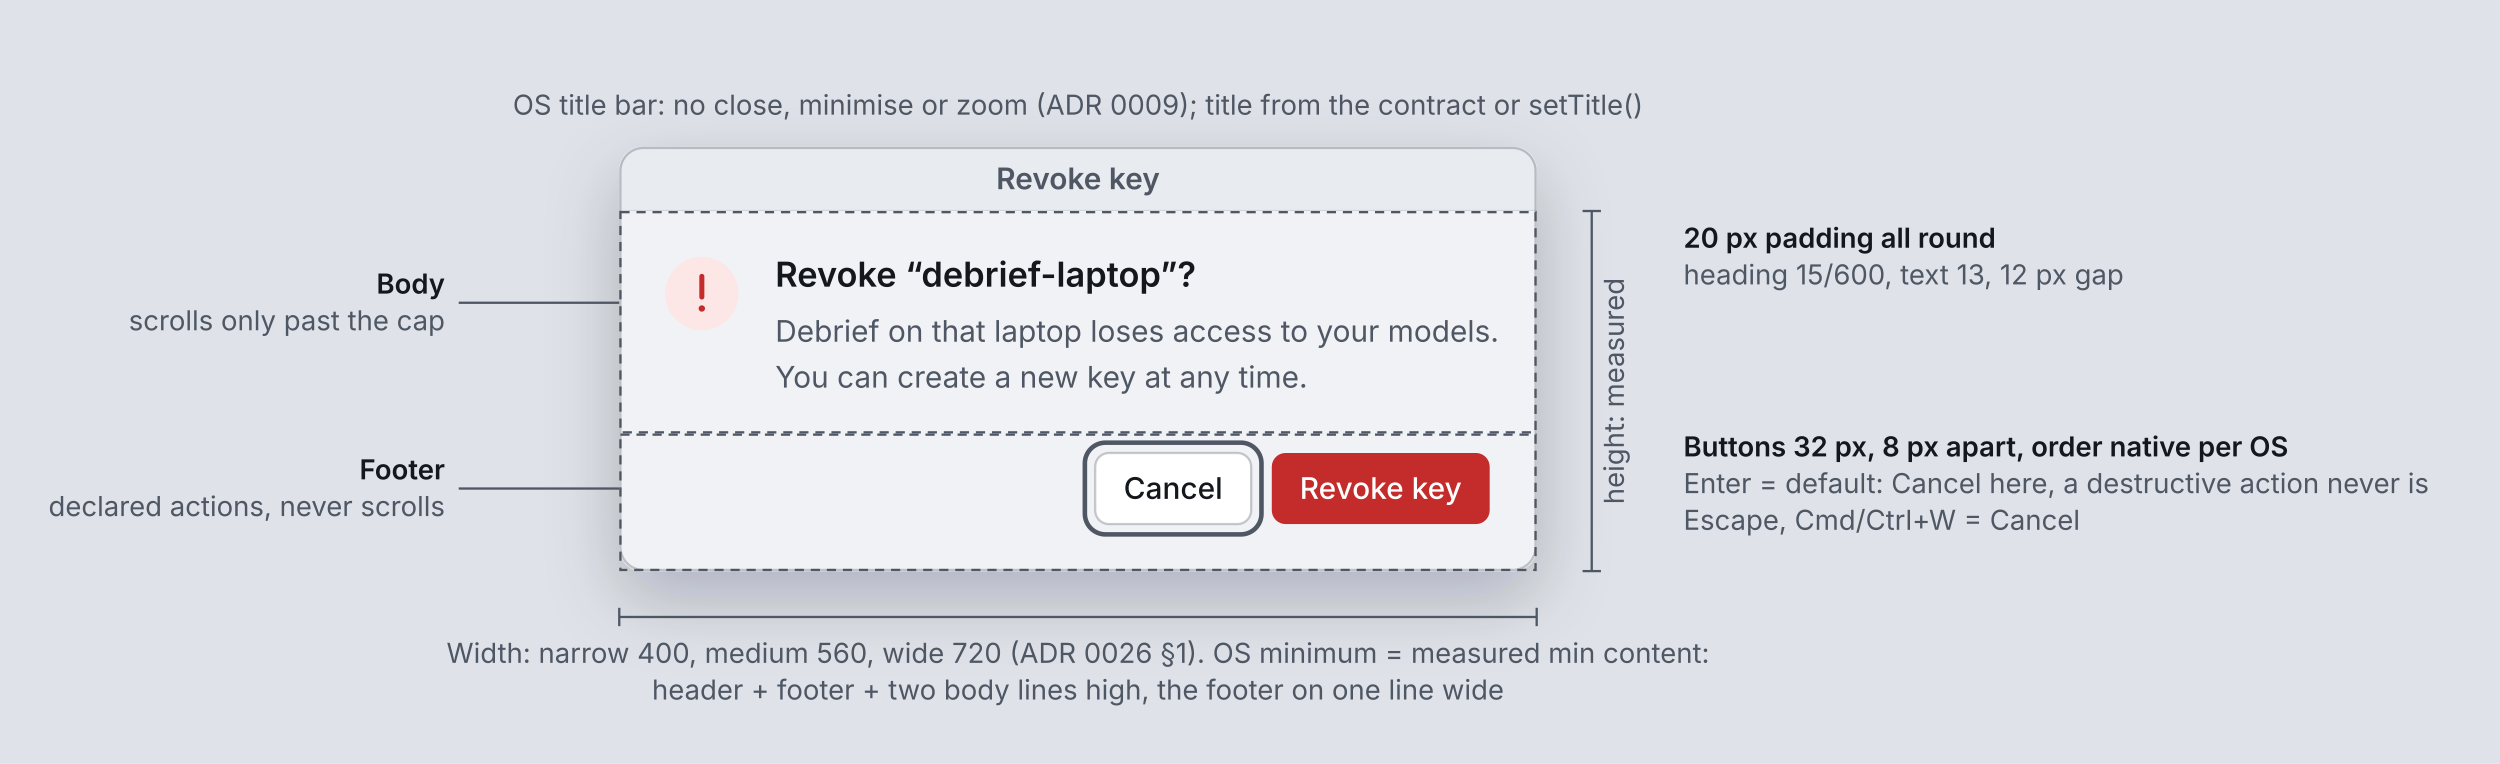
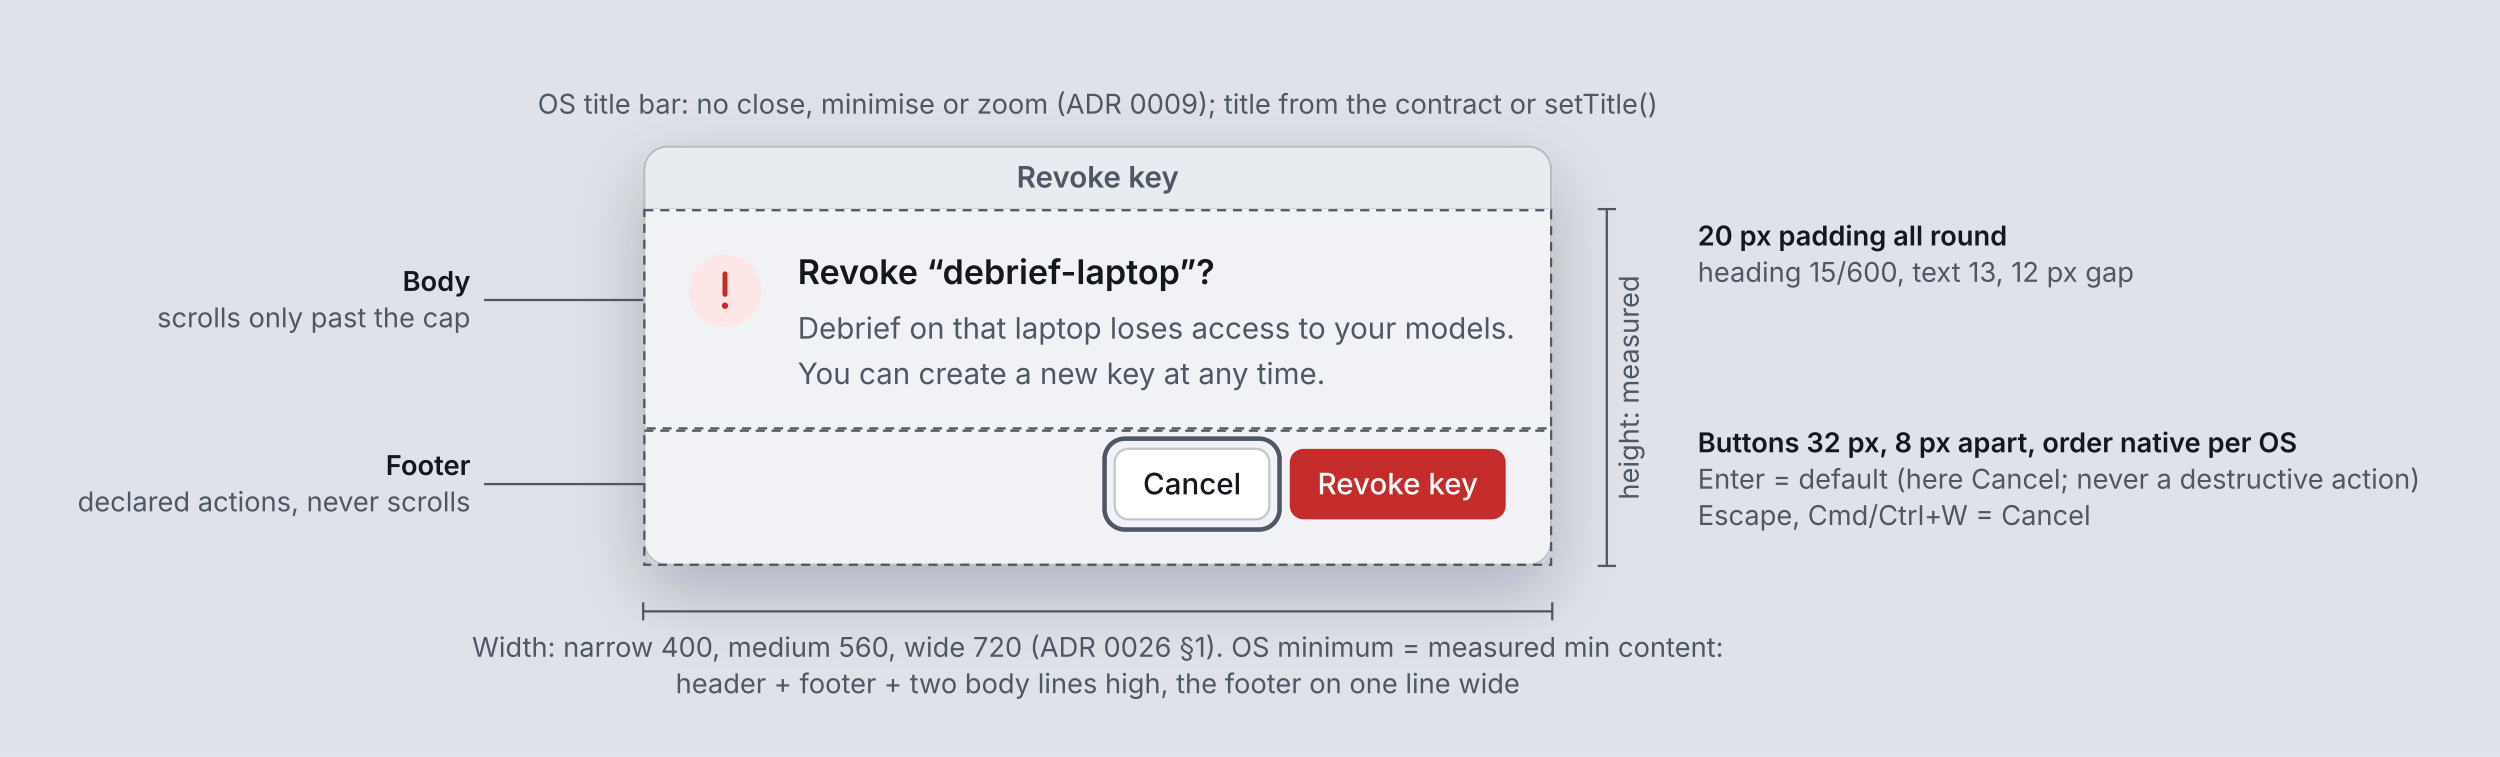
- <svg xmlns="http://www.w3.org/2000/svg" width="1090" height="333" viewBox="0 0 1090 333">
+ <svg xmlns="http://www.w3.org/2000/svg" width="1100" height="333" viewBox="0 0 1100 333">
  <defs>
    <filter id="w1-shadow" x="-20%" y="-20%" width="140%" height="150%">
      <feDropShadow dx="0" dy="12" stdDeviation="16" flood-color="rgba(15,20,30,0.22)" />
    </filter>
    <clipPath id="w1-clip">
-       <rect x="270" y="64" width="400" height="185" rx="10" />
+       <rect x="283" y="64" width="400" height="185" rx="10" />
    </clipPath>
  </defs>
-   <rect x="0" y="0" width="1090" height="333" rx="0" fill="#dfe3e9" />
+   <rect x="0" y="0" width="1100" height="333" rx="0" fill="#dfe3e9" />
  <g filter="url(#w1-shadow)">
-     <rect x="270" y="64" width="400" height="185" rx="10" fill="#f0f2f5" />
+     <rect x="283" y="64" width="400" height="185" rx="10" fill="#f0f2f5" />
  </g>
  <g clip-path="url(#w1-clip)">
-     <rect x="270" y="64" width="400" height="28" rx="0" fill="#e8ebef" />
-     <rect x="270" y="91.5" width="400" height="0.5" rx="0" fill="rgba(15,20,30,0.10)" />
-     <text x="470" y="82.5" font-family="-apple-system, 'SF Pro Text', 'Segoe UI Variable Text', 'Segoe UI', system-ui, sans-serif" font-size="13" font-weight="600" fill="#4f5764" text-anchor="middle">Revoke key</text>
-     <g transform="translate(270,92)">
+     <rect x="283" y="64" width="400" height="28" rx="0" fill="#e8ebef" />
+     <rect x="283" y="91.5" width="400" height="0.5" rx="0" fill="rgba(15,20,30,0.10)" />
+     <text x="483" y="82.5" font-family="-apple-system, 'SF Pro Text', 'Segoe UI Variable Text', 'Segoe UI', system-ui, sans-serif" font-size="13" font-weight="600" fill="#4f5764" text-anchor="middle">Revoke key</text>
+     <g transform="translate(283,92)">
      <circle cx="36" cy="36" r="16" fill="#fce6e6" />
      <path d="M36 28.5 v9" stroke="#c42b2b" stroke-width="2.2" stroke-linecap="round" />
      <circle cx="36" cy="42.5" r="1.4" fill="#c42b2b" />
      <text x="68" y="33" font-family="-apple-system, 'SF Pro Text', 'Segoe UI Variable Text', 'Segoe UI', system-ui, sans-serif" font-size="15" font-weight="600" fill="#14171c" text-anchor="start">Revoke “debrief-laptop”?</text>
      <text x="68" y="57" font-family="-apple-system, 'SF Pro Text', 'Segoe UI Variable Text', 'Segoe UI', system-ui, sans-serif" font-size="13" font-weight="400" fill="#4f5764" text-anchor="start">Debrief on that laptop loses access to your models.</text>
      <text x="68" y="77" font-family="-apple-system, 'SF Pro Text', 'Segoe UI Variable Text', 'Segoe UI', system-ui, sans-serif" font-size="13" font-weight="400" fill="#4f5764" text-anchor="start">You can create a new key at any time.</text>
      <rect x="203" y="101" width="77" height="40" rx="9" fill="none" stroke="#4f5764" stroke-width="2" />
      <g>
        <rect x="207.5" y="105.5" width="68" height="31" rx="6" fill="#ffffff" stroke="rgba(15,20,30,0.22)" stroke-width="1" />
        <text x="241.5" y="125.5" font-family="-apple-system, 'SF Pro Text', 'Segoe UI Variable Text', 'Segoe UI', system-ui, sans-serif" font-size="13" font-weight="500" fill="#14171c" text-anchor="middle">Cancel</text>
      </g>
      <g>
        <rect x="284.5" y="105.5" width="95" height="31" rx="6" fill="#c42b2b" />
        <text x="332" y="125.5" font-family="-apple-system, 'SF Pro Text', 'Segoe UI Variable Text', 'Segoe UI', system-ui, sans-serif" font-size="13" font-weight="500" fill="#ffffff" text-anchor="middle">Revoke key</text>
      </g>
    </g>
  </g>
-   <rect x="270.5" y="64.5" width="399" height="184" rx="10" fill="none" stroke="rgba(15,20,30,0.22)" stroke-width="1" />
-   <rect x="270.5" y="92.5" width="399" height="96" rx="0" fill="none" stroke="#4f5764" stroke-width="1" stroke-dasharray="4 3" />
-   <rect x="270.5" y="189.5" width="399" height="59" rx="0" fill="none" stroke="#4f5764" stroke-width="1" stroke-dasharray="4 3" />
-   <line x1="200" y1="132" x2="270" y2="132" stroke="#4f5764" stroke-width="1" />
-   <text x="194" y="128" font-family="-apple-system, 'SF Pro Text', 'Segoe UI Variable Text', 'Segoe UI', system-ui, sans-serif" font-size="12" font-weight="600" fill="#14171c" text-anchor="end">Body</text>
-   <text x="194" y="144" font-family="-apple-system, 'SF Pro Text', 'Segoe UI Variable Text', 'Segoe UI', system-ui, sans-serif" font-size="12" font-weight="400" fill="#4f5764" text-anchor="end">scrolls only past the cap</text>
-   <line x1="200" y1="213" x2="270" y2="213" stroke="#4f5764" stroke-width="1" />
-   <text x="194" y="209" font-family="-apple-system, 'SF Pro Text', 'Segoe UI Variable Text', 'Segoe UI', system-ui, sans-serif" font-size="12" font-weight="600" fill="#14171c" text-anchor="end">Footer</text>
-   <text x="194" y="225" font-family="-apple-system, 'SF Pro Text', 'Segoe UI Variable Text', 'Segoe UI', system-ui, sans-serif" font-size="12" font-weight="400" fill="#4f5764" text-anchor="end">declared actions, never scrolls</text>
-   <text x="470" y="50" font-family="-apple-system, 'SF Pro Text', 'Segoe UI Variable Text', 'Segoe UI', system-ui, sans-serif" font-size="12" font-weight="400" fill="#4f5764" text-anchor="middle">OS title bar: no close, minimise or zoom (ADR 0009); title from the contract or setTitle()</text>
-   <text x="734" y="108" font-family="-apple-system, 'SF Pro Text', 'Segoe UI Variable Text', 'Segoe UI', system-ui, sans-serif" font-size="12" font-weight="600" fill="#14171c" text-anchor="start">20 px padding all round</text>
-   <text x="734" y="124" font-family="-apple-system, 'SF Pro Text', 'Segoe UI Variable Text', 'Segoe UI', system-ui, sans-serif" font-size="12" font-weight="400" fill="#4f5764" text-anchor="start">heading 15/600, text 13, 12 px gap</text>
-   <text x="734" y="199" font-family="-apple-system, 'SF Pro Text', 'Segoe UI Variable Text', 'Segoe UI', system-ui, sans-serif" font-size="12" font-weight="600" fill="#14171c" text-anchor="start">Buttons 32 px, 8 px apart, order native per OS</text>
-   <text x="734" y="215" font-family="-apple-system, 'SF Pro Text', 'Segoe UI Variable Text', 'Segoe UI', system-ui, sans-serif" font-size="12" font-weight="400" fill="#4f5764" text-anchor="start">Enter = default: Cancel here, a destructive action never is</text>
-   <text x="734" y="231" font-family="-apple-system, 'SF Pro Text', 'Segoe UI Variable Text', 'Segoe UI', system-ui, sans-serif" font-size="12" font-weight="400" fill="#4f5764" text-anchor="start">Escape, Cmd/Ctrl+W = Cancel</text>
-   <line x1="694" y1="92" x2="694" y2="249" stroke="#4f5764" stroke-width="1" />
-   <line x1="690" y1="92" x2="698" y2="92" stroke="#4f5764" stroke-width="1" />
-   <line x1="690" y1="249" x2="698" y2="249" stroke="#4f5764" stroke-width="1" />
-   <text x="708" y="170.5" font-family="-apple-system, 'SF Pro Text', 'Segoe UI Variable Text', 'Segoe UI', system-ui, sans-serif" font-size="12" font-weight="400" fill="#4f5764" text-anchor="middle" transform="rotate(-90 708 170.5)">height: measured</text>
-   <line x1="270" y1="269" x2="670" y2="269" stroke="#4f5764" stroke-width="1" />
-   <line x1="270" y1="265" x2="270" y2="273" stroke="#4f5764" stroke-width="1" />
-   <line x1="670" y1="265" x2="670" y2="273" stroke="#4f5764" stroke-width="1" />
-   <text x="470" y="289" font-family="-apple-system, 'SF Pro Text', 'Segoe UI Variable Text', 'Segoe UI', system-ui, sans-serif" font-size="12" font-weight="400" fill="#4f5764" text-anchor="middle">Width: narrow 400, medium 560, wide 720 (ADR 0026 §1). OS minimum = measured min content:</text>
-   <text x="470" y="305" font-family="-apple-system, 'SF Pro Text', 'Segoe UI Variable Text', 'Segoe UI', system-ui, sans-serif" font-size="12" font-weight="400" fill="#4f5764" text-anchor="middle">header + footer + two body lines high, the footer on one line wide</text>
+   <rect x="283.5" y="64.5" width="399" height="184" rx="10" fill="none" stroke="rgba(15,20,30,0.22)" stroke-width="1" />
+   <rect x="283.5" y="92.5" width="399" height="96" rx="0" fill="none" stroke="#4f5764" stroke-width="1" stroke-dasharray="4 3" />
+   <rect x="283.5" y="189.5" width="399" height="59" rx="0" fill="none" stroke="#4f5764" stroke-width="1" stroke-dasharray="4 3" />
+   <line x1="213" y1="132" x2="283" y2="132" stroke="#4f5764" stroke-width="1" />
+   <text x="207" y="128" font-family="-apple-system, 'SF Pro Text', 'Segoe UI Variable Text', 'Segoe UI', system-ui, sans-serif" font-size="12" font-weight="600" fill="#14171c" text-anchor="end">Body</text>
+   <text x="207" y="144" font-family="-apple-system, 'SF Pro Text', 'Segoe UI Variable Text', 'Segoe UI', system-ui, sans-serif" font-size="12" font-weight="400" fill="#4f5764" text-anchor="end">scrolls only past the cap</text>
+   <line x1="213" y1="213" x2="283" y2="213" stroke="#4f5764" stroke-width="1" />
+   <text x="207" y="209" font-family="-apple-system, 'SF Pro Text', 'Segoe UI Variable Text', 'Segoe UI', system-ui, sans-serif" font-size="12" font-weight="600" fill="#14171c" text-anchor="end">Footer</text>
+   <text x="207" y="225" font-family="-apple-system, 'SF Pro Text', 'Segoe UI Variable Text', 'Segoe UI', system-ui, sans-serif" font-size="12" font-weight="400" fill="#4f5764" text-anchor="end">declared actions, never scrolls</text>
+   <text x="483" y="50" font-family="-apple-system, 'SF Pro Text', 'Segoe UI Variable Text', 'Segoe UI', system-ui, sans-serif" font-size="12" font-weight="400" fill="#4f5764" text-anchor="middle">OS title bar: no close, minimise or zoom (ADR 0009); title from the contract or setTitle()</text>
+   <text x="747" y="108" font-family="-apple-system, 'SF Pro Text', 'Segoe UI Variable Text', 'Segoe UI', system-ui, sans-serif" font-size="12" font-weight="600" fill="#14171c" text-anchor="start">20 px padding all round</text>
+   <text x="747" y="124" font-family="-apple-system, 'SF Pro Text', 'Segoe UI Variable Text', 'Segoe UI', system-ui, sans-serif" font-size="12" font-weight="400" fill="#4f5764" text-anchor="start">heading 15/600, text 13, 12 px gap</text>
+   <text x="747" y="199" font-family="-apple-system, 'SF Pro Text', 'Segoe UI Variable Text', 'Segoe UI', system-ui, sans-serif" font-size="12" font-weight="600" fill="#14171c" text-anchor="start">Buttons 32 px, 8 px apart, order native per OS</text>
+   <text x="747" y="215" font-family="-apple-system, 'SF Pro Text', 'Segoe UI Variable Text', 'Segoe UI', system-ui, sans-serif" font-size="12" font-weight="400" fill="#4f5764" text-anchor="start">Enter = default (here Cancel; never a destructive action)</text>
+   <text x="747" y="231" font-family="-apple-system, 'SF Pro Text', 'Segoe UI Variable Text', 'Segoe UI', system-ui, sans-serif" font-size="12" font-weight="400" fill="#4f5764" text-anchor="start">Escape, Cmd/Ctrl+W = Cancel</text>
+   <line x1="707" y1="92" x2="707" y2="249" stroke="#4f5764" stroke-width="1" />
+   <line x1="703" y1="92" x2="711" y2="92" stroke="#4f5764" stroke-width="1" />
+   <line x1="703" y1="249" x2="711" y2="249" stroke="#4f5764" stroke-width="1" />
+   <text x="721" y="170.5" font-family="-apple-system, 'SF Pro Text', 'Segoe UI Variable Text', 'Segoe UI', system-ui, sans-serif" font-size="12" font-weight="400" fill="#4f5764" text-anchor="middle" transform="rotate(-90 721 170.5)">height: measured</text>
+   <line x1="283" y1="269" x2="683" y2="269" stroke="#4f5764" stroke-width="1" />
+   <line x1="283" y1="265" x2="283" y2="273" stroke="#4f5764" stroke-width="1" />
+   <line x1="683" y1="265" x2="683" y2="273" stroke="#4f5764" stroke-width="1" />
+   <text x="483" y="289" font-family="-apple-system, 'SF Pro Text', 'Segoe UI Variable Text', 'Segoe UI', system-ui, sans-serif" font-size="12" font-weight="400" fill="#4f5764" text-anchor="middle">Width: narrow 400, medium 560, wide 720 (ADR 0026 §1). OS minimum = measured min content:</text>
+   <text x="483" y="305" font-family="-apple-system, 'SF Pro Text', 'Segoe UI Variable Text', 'Segoe UI', system-ui, sans-serif" font-size="12" font-weight="400" fill="#4f5764" text-anchor="middle">header + footer + two body lines high, the footer on one line wide</text>
</svg>
